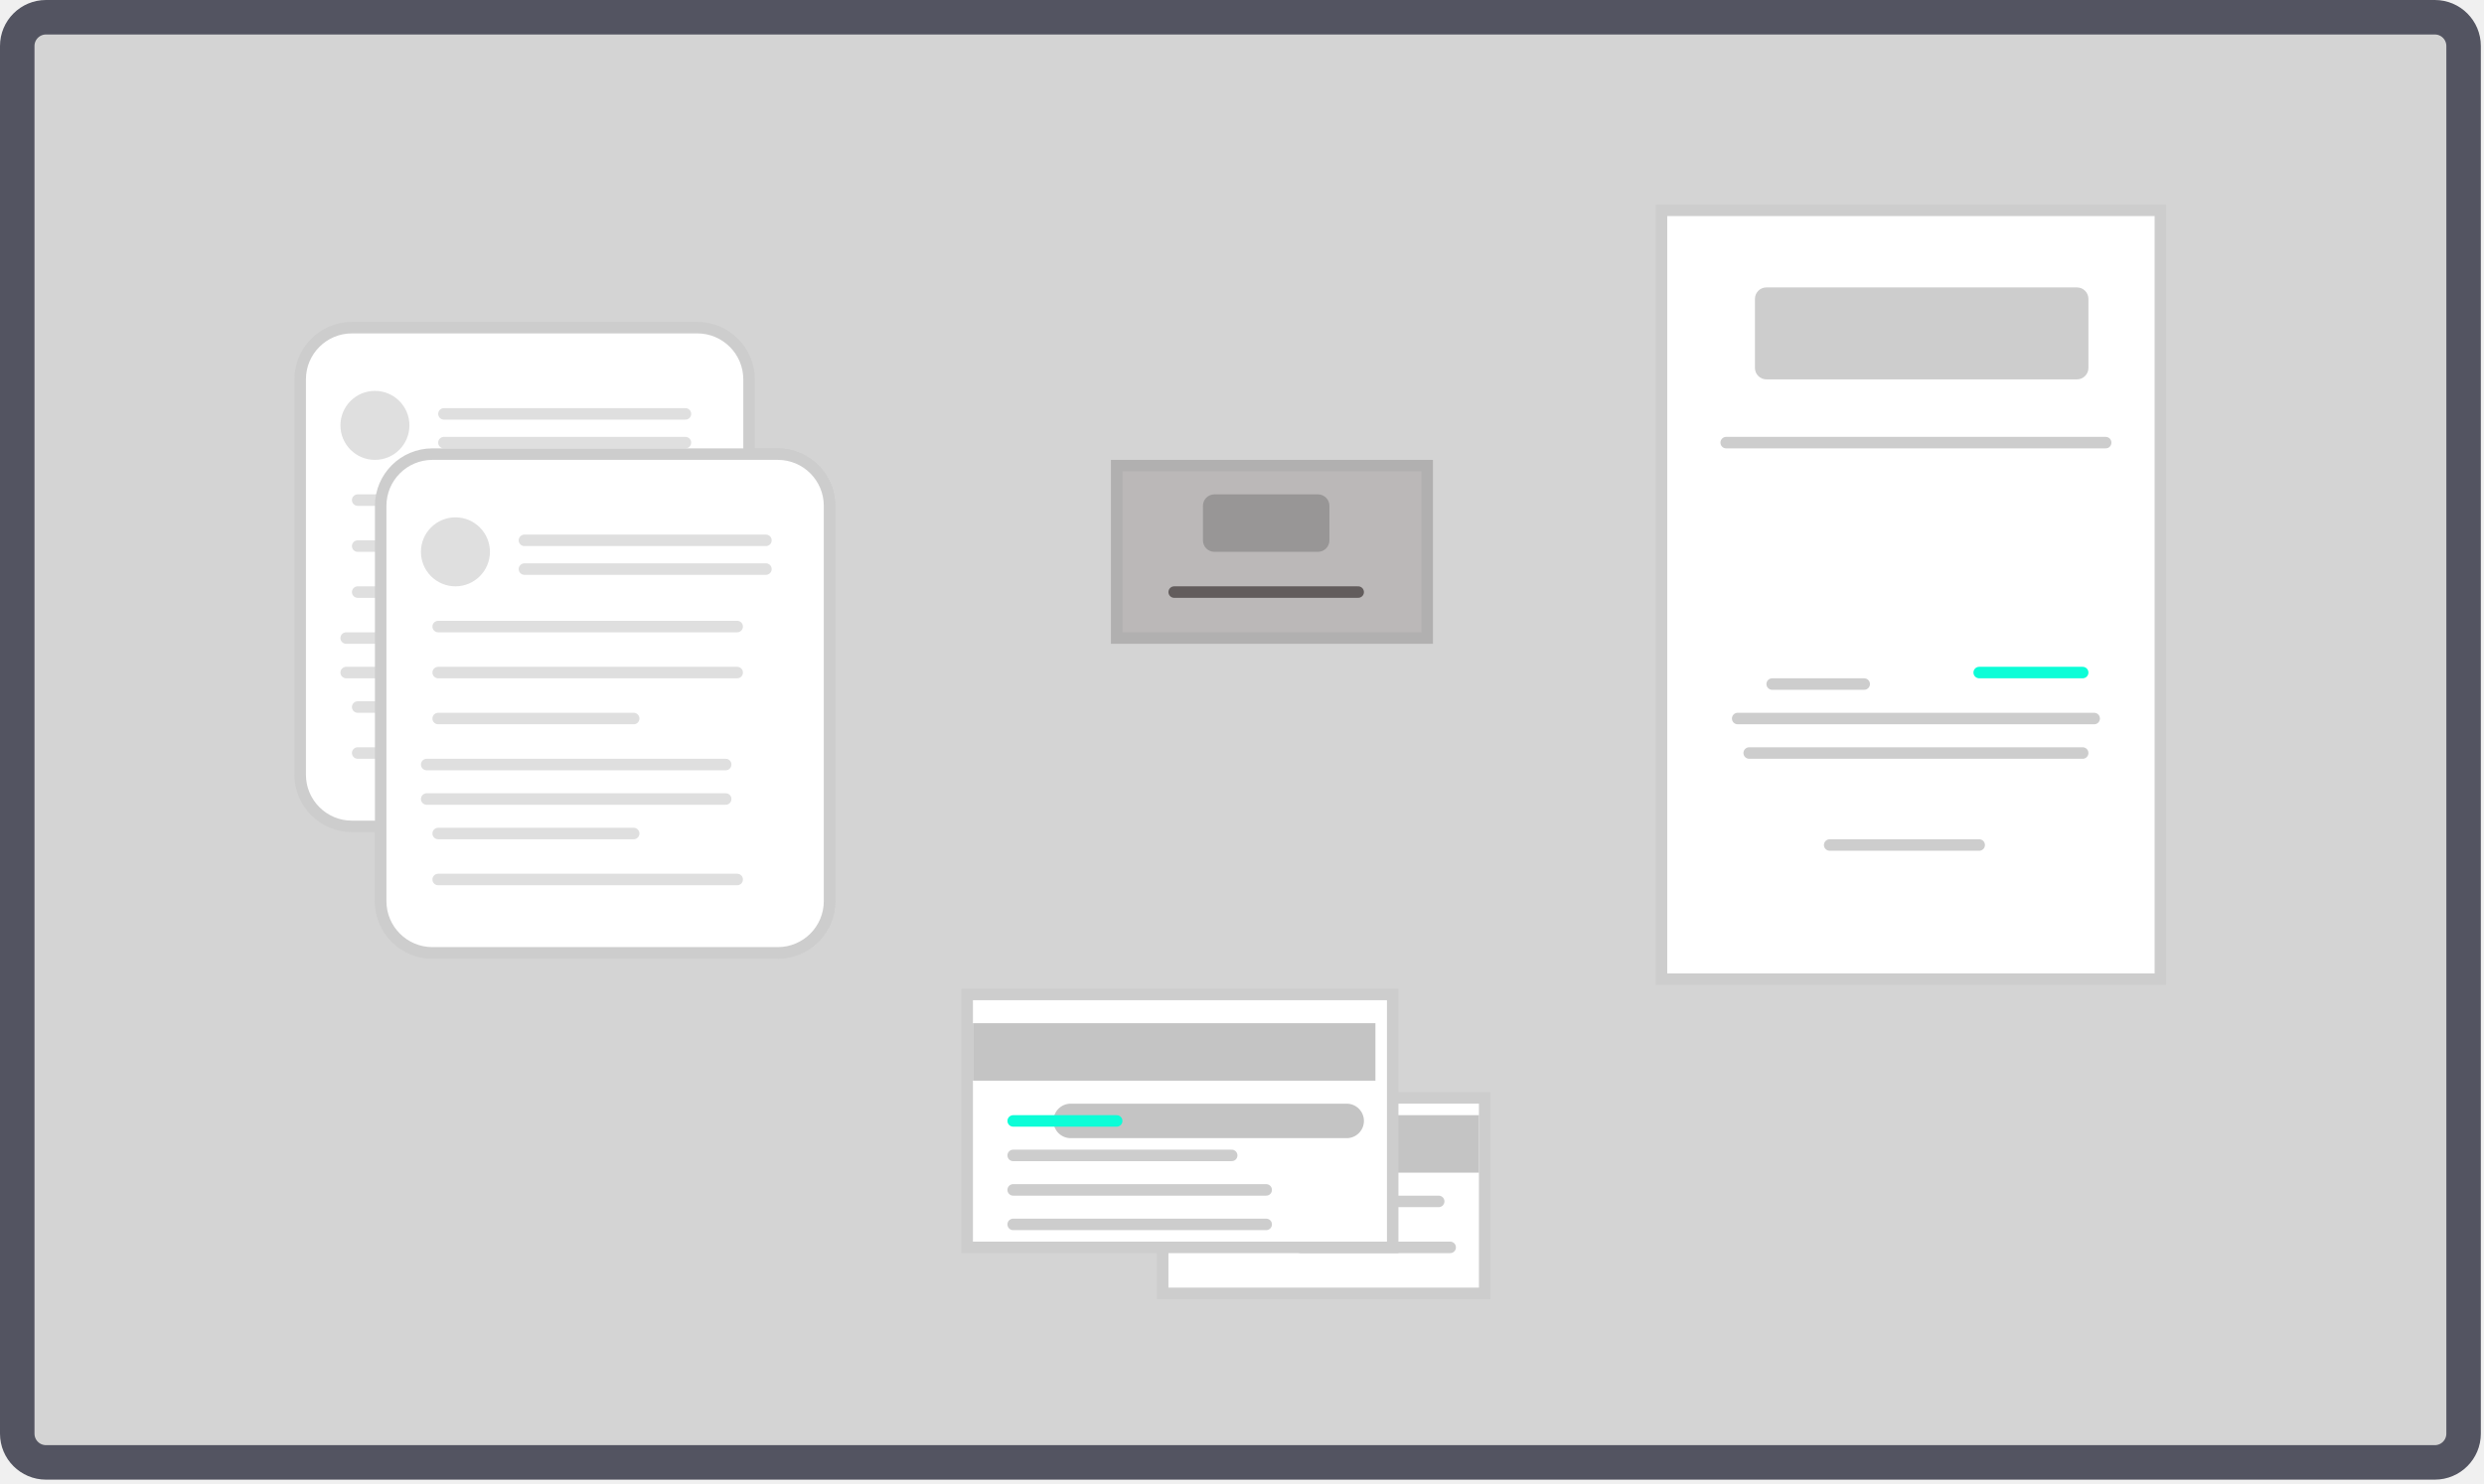
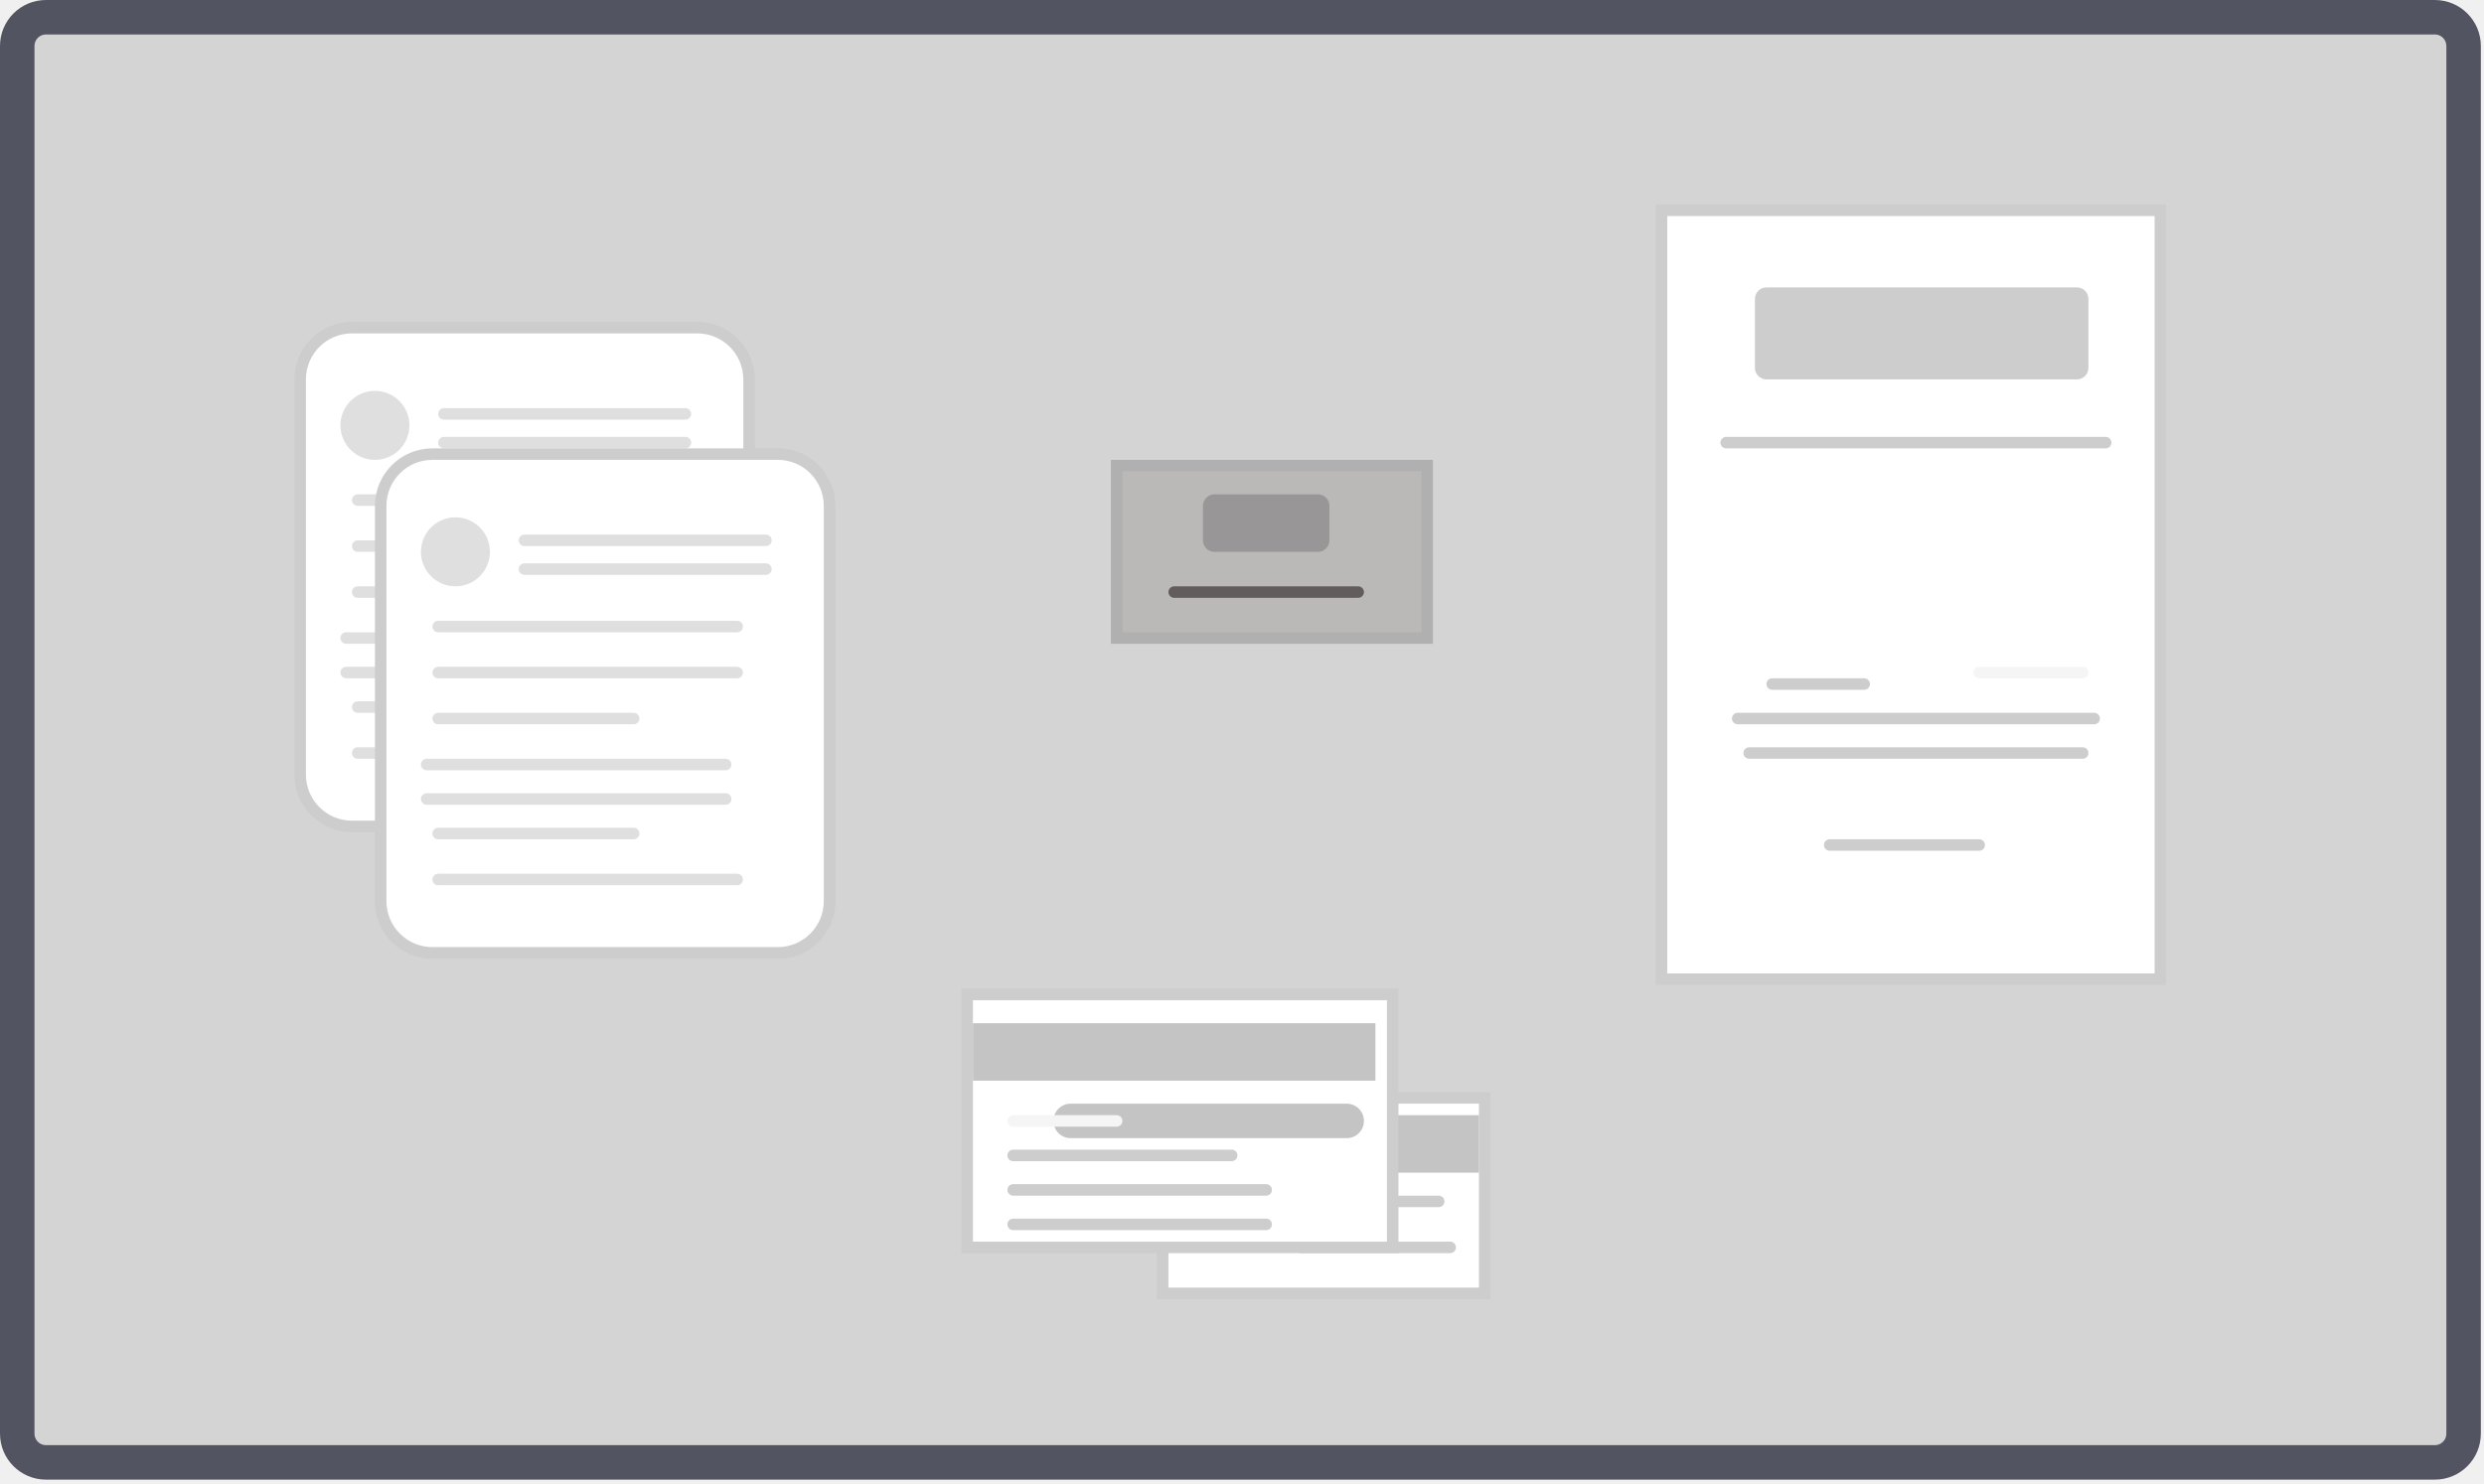
<svg xmlns="http://www.w3.org/2000/svg" width="216" height="129" viewBox="0 0 216 129" fill="none">
  <rect x="1.5" y="1.5" width="212.725" height="125.702" rx="2.5" fill="#D4D4D4" stroke="#535461" stroke-width="3" />
  <rect x="97.103" y="40.5" width="27" height="15" fill="#BBB8B8" stroke="#B1B0B0" />
  <rect x="104.603" y="43" width="11" height="5" rx="1" fill="#989696" />
  <line x1="102.103" y1="51.5" x2="118.103" y2="51.5" stroke="#625C5C" stroke-linecap="round" />
  <rect x="101.103" y="95.5" width="28" height="17" fill="white" stroke="#CDCDCD" />
  <rect x="103.603" y="97" width="25" height="5" fill="#C4C4C4" />
  <line x1="111.103" y1="104.5" x2="125.103" y2="104.5" stroke="#CDCDCD" stroke-linecap="round" />
  <line x1="113.103" y1="108.5" x2="126.103" y2="108.5" stroke="#CDCDCD" stroke-linecap="round" />
  <rect x="84.103" y="86.5" width="37" height="22" fill="white" stroke="#CDCDCD" />
  <path d="M84.603 89H119.603V94H84.603V89Z" fill="#C4C4C4" />
  <rect x="91.603" y="96" width="27" height="3" rx="1.5" fill="#C4C4C4" />
-   <line x1="88.103" y1="97.5" x2="97.103" y2="97.5" stroke="#0CFDD7" stroke-linecap="round" />
+   <line x1="88.103" y1="97.5" x2="97.103" y2="97.5" stroke="whitesmoke" stroke-linecap="round" />
  <line x1="88.103" y1="100.5" x2="107.103" y2="100.5" stroke="#CDCDCD" stroke-linecap="round" />
  <line x1="88.103" y1="106.5" x2="110.103" y2="106.5" stroke="#CDCDCD" stroke-linecap="round" />
  <line x1="88.103" y1="103.5" x2="110.103" y2="103.5" stroke="#CDCDCD" stroke-linecap="round" />
  <rect x="144.477" y="18.294" width="43.382" height="66.878" fill="white" stroke="#CDCDCD" />
  <line x1="150.103" y1="38.5" x2="183.103" y2="38.5" stroke="#CDCDCD" stroke-linecap="round" />
  <line x1="154.103" y1="59.5" x2="162.103" y2="59.5" stroke="#CDCDCD" stroke-linecap="round" />
-   <line x1="172.103" y1="58.5" x2="181.103" y2="58.5" stroke="#0CFDD7" stroke-linecap="round" />
+   <line x1="172.103" y1="58.5" x2="181.103" y2="58.5" stroke="whitesmoke" stroke-linecap="round" />
  <line x1="151.103" y1="62.5" x2="182.103" y2="62.5" stroke="#CDCDCD" stroke-linecap="round" />
  <line x1="152.103" y1="65.5" x2="181.103" y2="65.5" stroke="#CDCDCD" stroke-linecap="round" />
  <line x1="159.103" y1="73.5" x2="172.103" y2="73.5" stroke="#CDCDCD" stroke-linecap="round" />
  <rect x="152.603" y="25" width="29" height="8" rx="1" fill="#CDCDCD" />
  <rect x="33.103" y="39.5" width="39.031" height="43.382" rx="4.5" fill="white" stroke="#CDCDCD" />
  <line x1="38.103" y1="76.5" x2="64.103" y2="76.5" stroke="#DFDFDF" stroke-linecap="round" />
  <line x1="38.103" y1="72.5" x2="55.103" y2="72.5" stroke="#DFDFDF" stroke-linecap="round" />
  <line x1="38.103" y1="58.5" x2="64.103" y2="58.5" stroke="#DFDFDF" stroke-linecap="round" />
  <line x1="38.103" y1="62.5" x2="55.103" y2="62.5" stroke="#DFDFDF" stroke-linecap="round" />
  <line x1="38.103" y1="54.5" x2="64.103" y2="54.5" stroke="#DFDFDF" stroke-linecap="round" />
  <line x1="37.103" y1="66.5" x2="63.103" y2="66.5" stroke="#DFDFDF" stroke-linecap="round" />
  <circle cx="39.603" cy="48" r="3" fill="#DFDFDF" />
  <path d="M45.603 49.5H56.103H66.603M45.603 47H66.603" stroke="#DFDFDF" stroke-linecap="round" />
  <line x1="37.103" y1="69.5" x2="63.103" y2="69.5" stroke="#DFDFDF" stroke-linecap="round" />
  <rect x="26.103" y="28.5" width="39.031" height="43.382" rx="4.5" fill="white" stroke="#CDCDCD" />
  <line x1="31.103" y1="65.5" x2="57.103" y2="65.5" stroke="#DFDFDF" stroke-linecap="round" />
  <line x1="31.103" y1="61.5" x2="48.103" y2="61.5" stroke="#DFDFDF" stroke-linecap="round" />
  <line x1="31.103" y1="47.5" x2="57.103" y2="47.5" stroke="#DFDFDF" stroke-linecap="round" />
  <line x1="31.103" y1="51.5" x2="48.103" y2="51.5" stroke="#DFDFDF" stroke-linecap="round" />
  <line x1="31.103" y1="43.5" x2="57.103" y2="43.5" stroke="#DFDFDF" stroke-linecap="round" />
  <line x1="30.103" y1="55.5" x2="56.103" y2="55.5" stroke="#DFDFDF" stroke-linecap="round" />
  <circle cx="32.603" cy="37" r="3" fill="#DFDFDF" />
  <path d="M38.603 38.5H49.103H59.603M38.603 36H59.603" stroke="#DFDFDF" stroke-linecap="round" />
  <line x1="30.103" y1="58.5" x2="56.103" y2="58.5" stroke="#DFDFDF" stroke-linecap="round" />
  <rect x="33.103" y="39.5" width="39.031" height="43.382" rx="4.5" fill="white" stroke="#CDCDCD" />
  <line x1="38.103" y1="76.5" x2="64.103" y2="76.5" stroke="#DFDFDF" stroke-linecap="round" />
  <line x1="38.103" y1="72.5" x2="55.103" y2="72.5" stroke="#DFDFDF" stroke-linecap="round" />
  <line x1="38.103" y1="58.5" x2="64.103" y2="58.5" stroke="#DFDFDF" stroke-linecap="round" />
  <line x1="38.103" y1="62.5" x2="55.103" y2="62.5" stroke="#DFDFDF" stroke-linecap="round" />
  <line x1="38.103" y1="54.5" x2="64.103" y2="54.5" stroke="#DFDFDF" stroke-linecap="round" />
  <line x1="37.103" y1="66.5" x2="63.103" y2="66.5" stroke="#DFDFDF" stroke-linecap="round" />
  <circle cx="39.603" cy="48" r="3" fill="#DFDFDF" />
  <path d="M45.603 49.5H56.103H66.603M45.603 47H66.603" stroke="#DFDFDF" stroke-linecap="round" />
  <line x1="37.103" y1="69.5" x2="63.103" y2="69.5" stroke="#DFDFDF" stroke-linecap="round" />
</svg>
